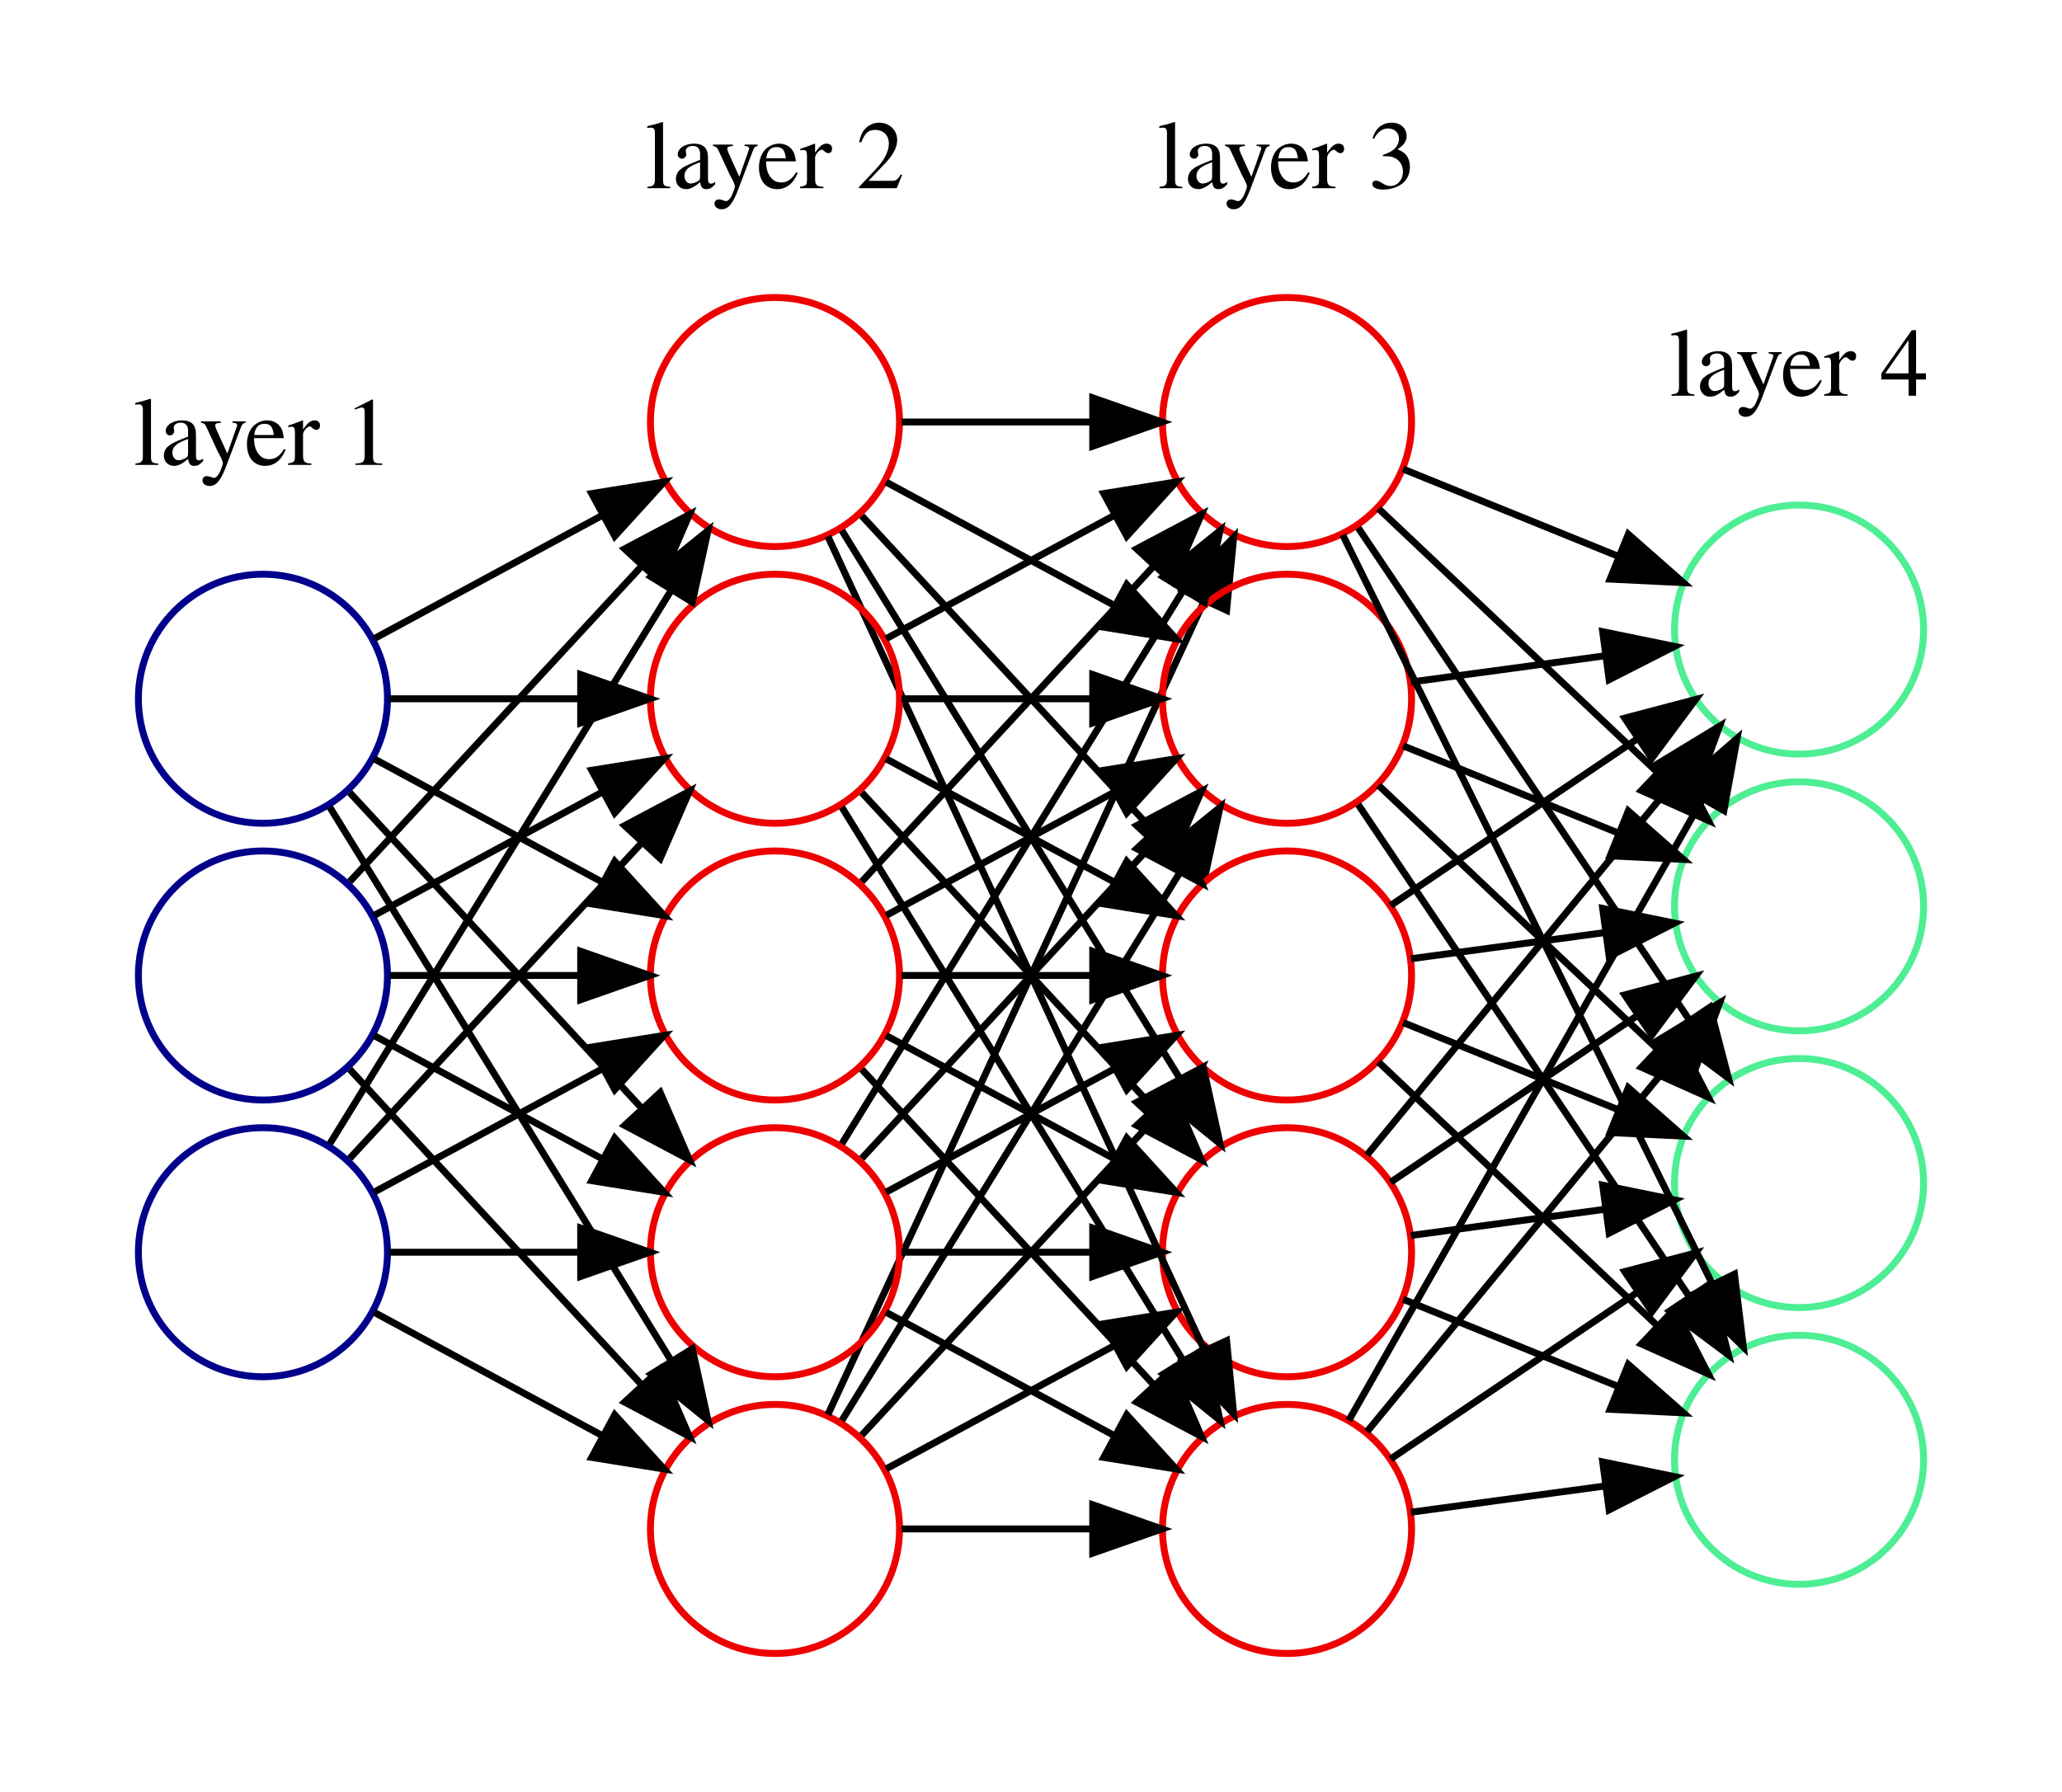
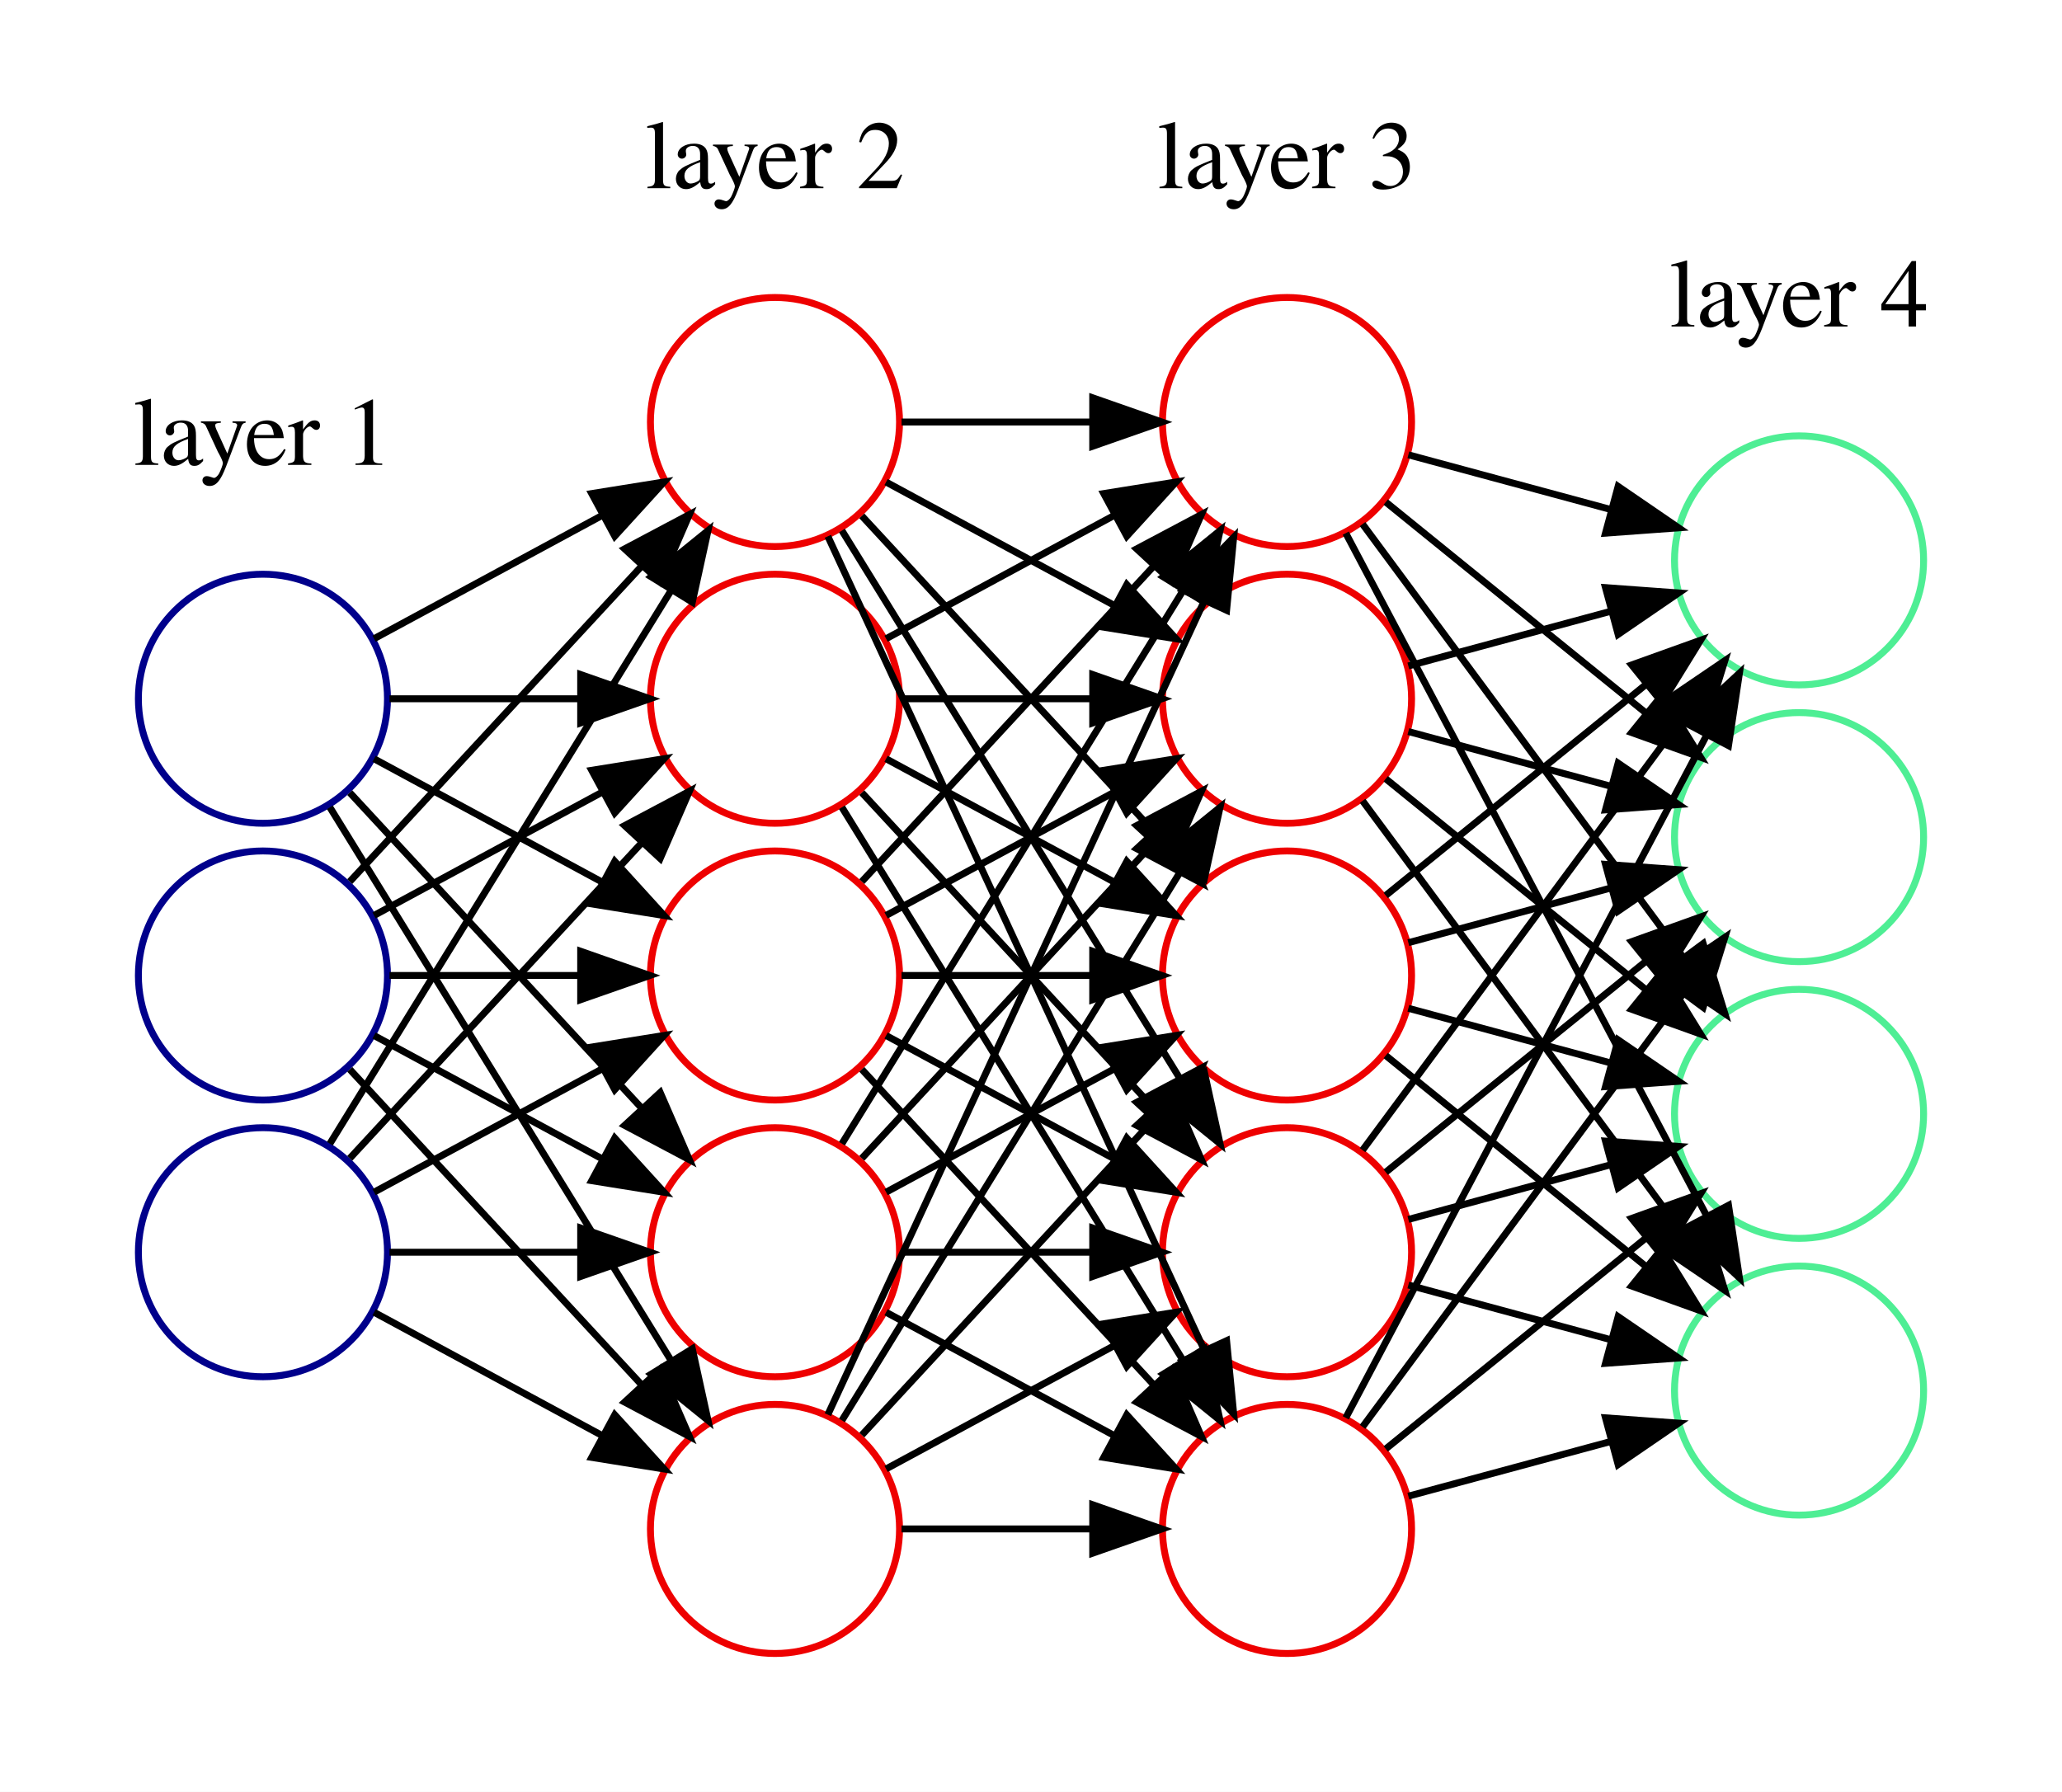
<svg xmlns="http://www.w3.org/2000/svg" width="298pt" height="259pt" viewBox="0.00 0.00 298.00 259.00">
  <g id="graph0" class="graph" transform="scale(1 1) rotate(0) translate(4 255)">
    <polygon fill="#ffffff" stroke="transparent" points="-4,4 -4,-255 294,-255 294,4 -4,4" />
    <g id="clust1" class="cluster">
+       <polygon fill="none" stroke="#ffffff" points="7,-48 7,-203 61,-203 61,-48 7,-48" />
+       <text text-anchor="middle" x="34" y="-187.8" font-family="Times,serif" font-size="14.00" fill="#000000">layer 1</text>
+     </g>
+     <g id="clust2" class="cluster">
      <polygon fill="none" stroke="#ffffff" points="81,-8 81,-243 135,-243 135,-8 81,-8" />
      <text text-anchor="middle" x="108" y="-227.8" font-family="Times,serif" font-size="14.00" fill="#000000">layer 2</text>
    </g>
-     <g id="clust2" class="cluster">
-       <polygon fill="none" stroke="#ffffff" points="7,-48 7,-203 61,-203 61,-48 7,-48" />
-       <text text-anchor="middle" x="34" y="-187.8" font-family="Times,serif" font-size="14.00" fill="#000000">layer 1</text>
-     </g>
    <g id="clust3" class="cluster">
-       <polygon fill="none" stroke="#ffffff" points="229,-18 229,-213 283,-213 283,-18 229,-18" />
-       <text text-anchor="middle" x="256" y="-197.8" font-family="Times,serif" font-size="14.00" fill="#000000">layer 4</text>
-     </g>
-     <g id="clust4" class="cluster">
      <polygon fill="none" stroke="#ffffff" points="155,-8 155,-243 209,-243 209,-8 155,-8" />
      <text text-anchor="middle" x="182" y="-227.8" font-family="Times,serif" font-size="14.00" fill="#000000">layer 3</text>
    </g>
+     <g id="clust4" class="cluster">
+       <polygon fill="none" stroke="#ffffff" points="229,-28 229,-223 283,-223 283,-28 229,-28" />
+       <text text-anchor="middle" x="256" y="-207.8" font-family="Times,serif" font-size="14.00" fill="#000000">layer 4</text>
+     </g>
    <g id="node1" class="node">
+       <ellipse fill="none" stroke="#00008b" cx="34" cy="-114" rx="18" ry="18" />
+     </g>
+     <g id="node4" class="node">
+       <ellipse fill="none" stroke="#ee0000" cx="108" cy="-74" rx="18" ry="18" />
+     </g>
+     <g id="edge1" class="edge">
+       <path fill="none" stroke="#000000" d="M50.057,-105.321C59.657,-100.131 72.062,-93.426 82.929,-87.552" />
+       <polygon fill="#000000" stroke="#000000" points="84.842,-90.497 91.974,-82.662 81.513,-84.339 84.842,-90.497" />
+     </g>
+     <g id="node5" class="node">
      <ellipse fill="none" stroke="#ee0000" cx="108" cy="-34" rx="18" ry="18" />
    </g>
+     <g id="edge2" class="edge">
+       <path fill="none" stroke="#000000" d="M46.553,-100.429C58.104,-87.941 75.409,-69.233 88.714,-54.85" />
+       <polygon fill="#000000" stroke="#000000" points="91.411,-57.088 95.632,-47.37 86.272,-52.335 91.411,-57.088" />
+     </g>
+     <g id="node6" class="node">
+       <ellipse fill="none" stroke="#ee0000" cx="108" cy="-194" rx="18" ry="18" />
+     </g>
+     <g id="edge3" class="edge">
+       <path fill="none" stroke="#000000" d="M46.553,-127.571C58.104,-140.059 75.409,-158.767 88.714,-173.15" />
+       <polygon fill="#000000" stroke="#000000" points="86.272,-175.665 95.632,-180.63 91.411,-170.912 86.272,-175.665" />
+     </g>
+     <g id="node7" class="node">
+       <ellipse fill="none" stroke="#ee0000" cx="108" cy="-154" rx="18" ry="18" />
+     </g>
+     <g id="edge4" class="edge">
+       <path fill="none" stroke="#000000" d="M50.057,-122.679C59.657,-127.869 72.062,-134.574 82.929,-140.448" />
+       <polygon fill="#000000" stroke="#000000" points="81.513,-143.661 91.974,-145.338 84.842,-137.503 81.513,-143.661" />
+     </g>
+     <g id="node8" class="node">
+       <ellipse fill="none" stroke="#ee0000" cx="108" cy="-114" rx="18" ry="18" />
+     </g>
+     <g id="edge5" class="edge">
+       <path fill="none" stroke="#000000" d="M52.292,-114C60.536,-114 70.462,-114 79.638,-114" />
+       <polygon fill="#000000" stroke="#000000" points="79.918,-117.5 89.918,-114 79.918,-110.5 79.918,-117.5" />
+     </g>
+     <g id="node2" class="node">
+       <ellipse fill="none" stroke="#00008b" cx="34" cy="-74" rx="18" ry="18" />
+     </g>
+     <g id="edge6" class="edge">
+       <path fill="none" stroke="#000000" d="M52.292,-74C60.536,-74 70.462,-74 79.638,-74" />
+       <polygon fill="#000000" stroke="#000000" points="79.918,-77.5 89.918,-74 79.918,-70.5 79.918,-77.5" />
+     </g>
+     <g id="edge7" class="edge">
+       <path fill="none" stroke="#000000" d="M50.057,-65.321C59.657,-60.131 72.062,-53.426 82.929,-47.552" />
+       <polygon fill="#000000" stroke="#000000" points="84.842,-50.497 91.974,-42.663 81.513,-44.339 84.842,-50.497" />
+     </g>
+     <g id="edge8" class="edge">
+       <path fill="none" stroke="#000000" d="M43.674,-89.688C56.25,-110.081 78.34,-145.903 93.073,-169.793" />
+       <polygon fill="#000000" stroke="#000000" points="90.095,-171.634 98.323,-178.308 96.054,-167.959 90.095,-171.634" />
+     </g>
+     <g id="edge9" class="edge">
+       <path fill="none" stroke="#000000" d="M46.553,-87.571C58.104,-100.059 75.409,-118.767 88.714,-133.15" />
+       <polygon fill="#000000" stroke="#000000" points="86.272,-135.665 95.632,-140.63 91.411,-130.912 86.272,-135.665" />
+     </g>
+     <g id="edge10" class="edge">
+       <path fill="none" stroke="#000000" d="M50.057,-82.679C59.657,-87.869 72.062,-94.574 82.929,-100.448" />
+       <polygon fill="#000000" stroke="#000000" points="81.513,-103.661 91.974,-105.338 84.842,-97.503 81.513,-103.661" />
+     </g>
+     <g id="node3" class="node">
+       <ellipse fill="none" stroke="#00008b" cx="34" cy="-154" rx="18" ry="18" />
+     </g>
+     <g id="edge11" class="edge">
+       <path fill="none" stroke="#000000" d="M46.553,-140.429C58.104,-127.941 75.409,-109.233 88.714,-94.85" />
+       <polygon fill="#000000" stroke="#000000" points="91.411,-97.088 95.632,-87.371 86.272,-92.335 91.411,-97.088" />
+     </g>
+     <g id="edge12" class="edge">
+       <path fill="none" stroke="#000000" d="M43.674,-138.312C56.25,-117.919 78.34,-82.097 93.073,-58.207" />
+       <polygon fill="#000000" stroke="#000000" points="96.054,-60.041 98.323,-49.692 90.095,-56.366 96.054,-60.041" />
+     </g>
+     <g id="edge13" class="edge">
+       <path fill="none" stroke="#000000" d="M50.057,-162.679C59.657,-167.869 72.062,-174.574 82.929,-180.448" />
+       <polygon fill="#000000" stroke="#000000" points="81.513,-183.661 91.974,-185.338 84.842,-177.503 81.513,-183.661" />
+     </g>
+     <g id="edge14" class="edge">
+       <path fill="none" stroke="#000000" d="M52.292,-154C60.536,-154 70.462,-154 79.638,-154" />
+       <polygon fill="#000000" stroke="#000000" points="79.918,-157.5 89.918,-154 79.918,-150.5 79.918,-157.5" />
+     </g>
+     <g id="edge15" class="edge">
+       <path fill="none" stroke="#000000" d="M50.057,-145.321C59.657,-140.131 72.062,-133.426 82.929,-127.552" />
+       <polygon fill="#000000" stroke="#000000" points="84.842,-130.497 91.974,-122.662 81.513,-124.339 84.842,-130.497" />
+     </g>
+     <g id="node9" class="node">
+       <ellipse fill="none" stroke="#ee0000" cx="182" cy="-74" rx="18" ry="18" />
+     </g>
+     <g id="edge16" class="edge">
+       <path fill="none" stroke="#000000" d="M126.292,-74C134.536,-74 144.462,-74 153.638,-74" />
+       <polygon fill="#000000" stroke="#000000" points="153.918,-77.5 163.918,-74 153.918,-70.5 153.918,-77.5" />
+     </g>
+     <g id="node10" class="node">
+       <ellipse fill="none" stroke="#ee0000" cx="182" cy="-34" rx="18" ry="18" />
+     </g>
+     <g id="edge17" class="edge">
+       <path fill="none" stroke="#000000" d="M124.057,-65.321C133.657,-60.131 146.062,-53.426 156.929,-47.552" />
+       <polygon fill="#000000" stroke="#000000" points="158.842,-50.497 165.974,-42.663 155.513,-44.339 158.842,-50.497" />
+     </g>
+     <g id="node11" class="node">
+       <ellipse fill="none" stroke="#ee0000" cx="182" cy="-194" rx="18" ry="18" />
+     </g>
+     <g id="edge18" class="edge">
+       <path fill="none" stroke="#000000" d="M117.674,-89.688C130.25,-110.081 152.34,-145.903 167.073,-169.793" />
+       <polygon fill="#000000" stroke="#000000" points="164.095,-171.634 172.323,-178.308 170.054,-167.959 164.095,-171.634" />
+     </g>
+     <g id="node12" class="node">
+       <ellipse fill="none" stroke="#ee0000" cx="182" cy="-154" rx="18" ry="18" />
+     </g>
+     <g id="edge19" class="edge">
+       <path fill="none" stroke="#000000" d="M120.553,-87.571C132.104,-100.059 149.409,-118.767 162.714,-133.15" />
+       <polygon fill="#000000" stroke="#000000" points="160.273,-135.665 169.632,-140.63 165.411,-130.912 160.273,-135.665" />
+     </g>
    <g id="node13" class="node">
-       <ellipse fill="none" stroke="#ee0000" cx="182" cy="-74" rx="18" ry="18" />
-     </g>
-     <g id="edge16" class="edge">
+       <ellipse fill="none" stroke="#ee0000" cx="182" cy="-114" rx="18" ry="18" />
+     </g>
+     <g id="edge20" class="edge">
+       <path fill="none" stroke="#000000" d="M124.057,-82.679C133.657,-87.869 146.062,-94.574 156.929,-100.448" />
+       <polygon fill="#000000" stroke="#000000" points="155.513,-103.661 165.974,-105.338 158.842,-97.503 155.513,-103.661" />
+     </g>
+     <g id="edge21" class="edge">
      <path fill="none" stroke="#000000" d="M124.057,-42.679C133.657,-47.869 146.062,-54.574 156.929,-60.448" />
      <polygon fill="#000000" stroke="#000000" points="155.513,-63.661 165.974,-65.338 158.842,-57.503 155.513,-63.661" />
    </g>
-     <g id="node14" class="node">
-       <ellipse fill="none" stroke="#ee0000" cx="182" cy="-34" rx="18" ry="18" />
-     </g>
-     <g id="edge17" class="edge">
+     <g id="edge22" class="edge">
      <path fill="none" stroke="#000000" d="M126.292,-34C134.536,-34 144.462,-34 153.638,-34" />
      <polygon fill="#000000" stroke="#000000" points="153.918,-37.5 163.918,-34 153.918,-30.5 153.918,-37.5" />
    </g>
-     <g id="node15" class="node">
-       <ellipse fill="none" stroke="#ee0000" cx="182" cy="-194" rx="18" ry="18" />
-     </g>
-     <g id="edge18" class="edge">
+     <g id="edge23" class="edge">
      <path fill="none" stroke="#000000" d="M115.641,-50.52C128.547,-78.425 154.754,-135.09 170.09,-168.248" />
      <polygon fill="#000000" stroke="#000000" points="166.916,-169.723 174.29,-177.33 173.269,-166.785 166.916,-169.723" />
    </g>
-     <g id="node16" class="node">
-       <ellipse fill="none" stroke="#ee0000" cx="182" cy="-154" rx="18" ry="18" />
-     </g>
-     <g id="edge19" class="edge">
+     <g id="edge24" class="edge">
      <path fill="none" stroke="#000000" d="M117.674,-49.688C130.25,-70.081 152.34,-105.903 167.073,-129.793" />
      <polygon fill="#000000" stroke="#000000" points="164.095,-131.634 172.323,-138.308 170.054,-127.959 164.095,-131.634" />
    </g>
-     <g id="node17" class="node">
-       <ellipse fill="none" stroke="#ee0000" cx="182" cy="-114" rx="18" ry="18" />
-     </g>
-     <g id="edge20" class="edge">
+     <g id="edge25" class="edge">
      <path fill="none" stroke="#000000" d="M120.553,-47.571C132.104,-60.059 149.409,-78.767 162.714,-93.15" />
      <polygon fill="#000000" stroke="#000000" points="160.273,-95.665 169.632,-100.629 165.411,-90.912 160.273,-95.665" />
    </g>
-     <g id="node2" class="node">
-       <ellipse fill="none" stroke="#ee0000" cx="108" cy="-194" rx="18" ry="18" />
-     </g>
-     <g id="edge21" class="edge">
+     <g id="edge26" class="edge">
      <path fill="none" stroke="#000000" d="M117.674,-178.312C130.25,-157.919 152.34,-122.097 167.073,-98.207" />
      <polygon fill="#000000" stroke="#000000" points="170.054,-100.041 172.323,-89.692 164.095,-96.366 170.054,-100.041" />
    </g>
-     <g id="edge22" class="edge">
+     <g id="edge27" class="edge">
      <path fill="none" stroke="#000000" d="M115.641,-177.48C128.547,-149.575 154.754,-92.91 170.09,-59.752" />
      <polygon fill="#000000" stroke="#000000" points="173.269,-61.215 174.29,-50.67 166.916,-58.277 173.269,-61.215" />
    </g>
-     <g id="edge23" class="edge">
+     <g id="edge28" class="edge">
      <path fill="none" stroke="#000000" d="M126.292,-194C134.536,-194 144.462,-194 153.638,-194" />
      <polygon fill="#000000" stroke="#000000" points="153.918,-197.5 163.918,-194 153.918,-190.5 153.918,-197.5" />
    </g>
-     <g id="edge24" class="edge">
+     <g id="edge29" class="edge">
      <path fill="none" stroke="#000000" d="M124.057,-185.321C133.657,-180.131 146.062,-173.426 156.929,-167.552" />
      <polygon fill="#000000" stroke="#000000" points="158.842,-170.497 165.974,-162.662 155.513,-164.339 158.842,-170.497" />
    </g>
-     <g id="edge25" class="edge">
+     <g id="edge30" class="edge">
      <path fill="none" stroke="#000000" d="M120.553,-180.429C132.104,-167.941 149.409,-149.233 162.714,-134.85" />
      <polygon fill="#000000" stroke="#000000" points="165.411,-137.088 169.632,-127.371 160.273,-132.335 165.411,-137.088" />
    </g>
-     <g id="node3" class="node">
-       <ellipse fill="none" stroke="#ee0000" cx="108" cy="-154" rx="18" ry="18" />
-     </g>
-     <g id="edge26" class="edge">
+     <g id="edge31" class="edge">
      <path fill="none" stroke="#000000" d="M120.553,-140.429C132.104,-127.941 149.409,-109.233 162.714,-94.85" />
      <polygon fill="#000000" stroke="#000000" points="165.411,-97.088 169.632,-87.371 160.273,-92.335 165.411,-97.088" />
    </g>
-     <g id="edge27" class="edge">
+     <g id="edge32" class="edge">
      <path fill="none" stroke="#000000" d="M117.674,-138.312C130.25,-117.919 152.34,-82.097 167.073,-58.207" />
      <polygon fill="#000000" stroke="#000000" points="170.054,-60.041 172.323,-49.692 164.095,-56.366 170.054,-60.041" />
    </g>
-     <g id="edge28" class="edge">
+     <g id="edge33" class="edge">
      <path fill="none" stroke="#000000" d="M124.057,-162.679C133.657,-167.869 146.062,-174.574 156.929,-180.448" />
      <polygon fill="#000000" stroke="#000000" points="155.513,-183.661 165.974,-185.338 158.842,-177.503 155.513,-183.661" />
    </g>
-     <g id="edge29" class="edge">
+     <g id="edge34" class="edge">
      <path fill="none" stroke="#000000" d="M126.292,-154C134.536,-154 144.462,-154 153.638,-154" />
      <polygon fill="#000000" stroke="#000000" points="153.918,-157.5 163.918,-154 153.918,-150.5 153.918,-157.5" />
    </g>
-     <g id="edge30" class="edge">
+     <g id="edge35" class="edge">
      <path fill="none" stroke="#000000" d="M124.057,-145.321C133.657,-140.131 146.062,-133.426 156.929,-127.552" />
      <polygon fill="#000000" stroke="#000000" points="158.842,-130.497 165.974,-122.662 155.513,-124.339 158.842,-130.497" />
    </g>
-     <g id="node4" class="node">
-       <ellipse fill="none" stroke="#ee0000" cx="108" cy="-114" rx="18" ry="18" />
-     </g>
-     <g id="edge31" class="edge">
+     <g id="edge36" class="edge">
      <path fill="none" stroke="#000000" d="M124.057,-105.321C133.657,-100.131 146.062,-93.426 156.929,-87.552" />
      <polygon fill="#000000" stroke="#000000" points="158.842,-90.497 165.974,-82.662 155.513,-84.339 158.842,-90.497" />
    </g>
-     <g id="edge32" class="edge">
+     <g id="edge37" class="edge">
      <path fill="none" stroke="#000000" d="M120.553,-100.429C132.104,-87.941 149.409,-69.233 162.714,-54.85" />
      <polygon fill="#000000" stroke="#000000" points="165.411,-57.088 169.632,-47.37 160.273,-52.335 165.411,-57.088" />
    </g>
-     <g id="edge33" class="edge">
+     <g id="edge38" class="edge">
      <path fill="none" stroke="#000000" d="M120.553,-127.571C132.104,-140.059 149.409,-158.767 162.714,-173.15" />
      <polygon fill="#000000" stroke="#000000" points="160.273,-175.665 169.632,-180.63 165.411,-170.912 160.273,-175.665" />
    </g>
-     <g id="edge34" class="edge">
+     <g id="edge39" class="edge">
      <path fill="none" stroke="#000000" d="M124.057,-122.679C133.657,-127.869 146.062,-134.574 156.929,-140.448" />
      <polygon fill="#000000" stroke="#000000" points="155.513,-143.661 165.974,-145.338 158.842,-137.503 155.513,-143.661" />
    </g>
-     <g id="edge35" class="edge">
+     <g id="edge40" class="edge">
      <path fill="none" stroke="#000000" d="M126.292,-114C134.536,-114 144.462,-114 153.638,-114" />
      <polygon fill="#000000" stroke="#000000" points="153.918,-117.5 163.918,-114 153.918,-110.5 153.918,-117.5" />
    </g>
-     <g id="node5" class="node">
-       <ellipse fill="none" stroke="#ee0000" cx="108" cy="-74" rx="18" ry="18" />
-     </g>
-     <g id="edge36" class="edge">
-       <path fill="none" stroke="#000000" d="M126.292,-74C134.536,-74 144.462,-74 153.638,-74" />
-       <polygon fill="#000000" stroke="#000000" points="153.918,-77.5 163.918,-74 153.918,-70.5 153.918,-77.5" />
-     </g>
-     <g id="edge37" class="edge">
-       <path fill="none" stroke="#000000" d="M124.057,-65.321C133.657,-60.131 146.062,-53.426 156.929,-47.552" />
-       <polygon fill="#000000" stroke="#000000" points="158.842,-50.497 165.974,-42.663 155.513,-44.339 158.842,-50.497" />
-     </g>
-     <g id="edge38" class="edge">
-       <path fill="none" stroke="#000000" d="M117.674,-89.688C130.25,-110.081 152.34,-145.903 167.073,-169.793" />
-       <polygon fill="#000000" stroke="#000000" points="164.095,-171.634 172.323,-178.308 170.054,-167.959 164.095,-171.634" />
-     </g>
-     <g id="edge39" class="edge">
-       <path fill="none" stroke="#000000" d="M120.553,-87.571C132.104,-100.059 149.409,-118.767 162.714,-133.15" />
-       <polygon fill="#000000" stroke="#000000" points="160.273,-135.665 169.632,-140.63 165.411,-130.912 160.273,-135.665" />
-     </g>
-     <g id="edge40" class="edge">
-       <path fill="none" stroke="#000000" d="M124.057,-82.679C133.657,-87.869 146.062,-94.574 156.929,-100.448" />
-       <polygon fill="#000000" stroke="#000000" points="155.513,-103.661 165.974,-105.338 158.842,-97.503 155.513,-103.661" />
-     </g>
-     <g id="node6" class="node">
-       <ellipse fill="none" stroke="#00008b" cx="34" cy="-114" rx="18" ry="18" />
-     </g>
-     <g id="edge1" class="edge">
-       <path fill="none" stroke="#000000" d="M46.553,-100.429C58.104,-87.941 75.409,-69.233 88.714,-54.85" />
-       <polygon fill="#000000" stroke="#000000" points="91.411,-57.088 95.632,-47.37 86.272,-52.335 91.411,-57.088" />
-     </g>
-     <g id="edge2" class="edge">
-       <path fill="none" stroke="#000000" d="M46.553,-127.571C58.104,-140.059 75.409,-158.767 88.714,-173.15" />
-       <polygon fill="#000000" stroke="#000000" points="86.272,-175.665 95.632,-180.63 91.411,-170.912 86.272,-175.665" />
-     </g>
-     <g id="edge3" class="edge">
-       <path fill="none" stroke="#000000" d="M50.057,-122.679C59.657,-127.869 72.062,-134.574 82.929,-140.448" />
-       <polygon fill="#000000" stroke="#000000" points="81.513,-143.661 91.974,-145.338 84.842,-137.503 81.513,-143.661" />
-     </g>
-     <g id="edge4" class="edge">
-       <path fill="none" stroke="#000000" d="M52.292,-114C60.536,-114 70.462,-114 79.638,-114" />
-       <polygon fill="#000000" stroke="#000000" points="79.918,-117.5 89.918,-114 79.918,-110.5 79.918,-117.5" />
-     </g>
-     <g id="edge5" class="edge">
-       <path fill="none" stroke="#000000" d="M50.057,-105.321C59.657,-100.131 72.062,-93.426 82.929,-87.552" />
-       <polygon fill="#000000" stroke="#000000" points="84.842,-90.497 91.974,-82.662 81.513,-84.339 84.842,-90.497" />
-     </g>
-     <g id="node7" class="node">
-       <ellipse fill="none" stroke="#00008b" cx="34" cy="-74" rx="18" ry="18" />
-     </g>
-     <g id="edge6" class="edge">
-       <path fill="none" stroke="#000000" d="M50.057,-65.321C59.657,-60.131 72.062,-53.426 82.929,-47.552" />
-       <polygon fill="#000000" stroke="#000000" points="84.842,-50.497 91.974,-42.663 81.513,-44.339 84.842,-50.497" />
-     </g>
-     <g id="edge7" class="edge">
-       <path fill="none" stroke="#000000" d="M43.674,-89.688C56.25,-110.081 78.34,-145.903 93.073,-169.793" />
-       <polygon fill="#000000" stroke="#000000" points="90.095,-171.634 98.323,-178.308 96.054,-167.959 90.095,-171.634" />
-     </g>
-     <g id="edge8" class="edge">
-       <path fill="none" stroke="#000000" d="M46.553,-87.571C58.104,-100.059 75.409,-118.767 88.714,-133.15" />
-       <polygon fill="#000000" stroke="#000000" points="86.272,-135.665 95.632,-140.63 91.411,-130.912 86.272,-135.665" />
-     </g>
-     <g id="edge9" class="edge">
-       <path fill="none" stroke="#000000" d="M50.057,-82.679C59.657,-87.869 72.062,-94.574 82.929,-100.448" />
-       <polygon fill="#000000" stroke="#000000" points="81.513,-103.661 91.974,-105.338 84.842,-97.503 81.513,-103.661" />
-     </g>
-     <g id="edge10" class="edge">
-       <path fill="none" stroke="#000000" d="M52.292,-74C60.536,-74 70.462,-74 79.638,-74" />
-       <polygon fill="#000000" stroke="#000000" points="79.918,-77.5 89.918,-74 79.918,-70.5 79.918,-77.5" />
-     </g>
-     <g id="node8" class="node">
-       <ellipse fill="none" stroke="#00008b" cx="34" cy="-154" rx="18" ry="18" />
-     </g>
-     <g id="edge11" class="edge">
-       <path fill="none" stroke="#000000" d="M43.674,-138.312C56.25,-117.919 78.34,-82.097 93.073,-58.207" />
-       <polygon fill="#000000" stroke="#000000" points="96.054,-60.041 98.323,-49.692 90.095,-56.366 96.054,-60.041" />
-     </g>
-     <g id="edge12" class="edge">
-       <path fill="none" stroke="#000000" d="M50.057,-162.679C59.657,-167.869 72.062,-174.574 82.929,-180.448" />
-       <polygon fill="#000000" stroke="#000000" points="81.513,-183.661 91.974,-185.338 84.842,-177.503 81.513,-183.661" />
-     </g>
-     <g id="edge13" class="edge">
-       <path fill="none" stroke="#000000" d="M52.292,-154C60.536,-154 70.462,-154 79.638,-154" />
-       <polygon fill="#000000" stroke="#000000" points="79.918,-157.5 89.918,-154 79.918,-150.5 79.918,-157.5" />
-     </g>
-     <g id="edge14" class="edge">
-       <path fill="none" stroke="#000000" d="M50.057,-145.321C59.657,-140.131 72.062,-133.426 82.929,-127.552" />
-       <polygon fill="#000000" stroke="#000000" points="84.842,-130.497 91.974,-122.662 81.513,-124.339 84.842,-130.497" />
-     </g>
-     <g id="edge15" class="edge">
-       <path fill="none" stroke="#000000" d="M46.553,-140.429C58.104,-127.941 75.409,-109.233 88.714,-94.85" />
-       <polygon fill="#000000" stroke="#000000" points="91.411,-97.088 95.632,-87.371 86.272,-92.335 91.411,-97.088" />
-     </g>
-     <g id="node9" class="node">
-       <ellipse fill="none" stroke="#4eee94" cx="256" cy="-164" rx="18" ry="18" />
-     </g>
-     <g id="node10" class="node">
-       <ellipse fill="none" stroke="#4eee94" cx="256" cy="-124" rx="18" ry="18" />
-     </g>
-     <g id="node11" class="node">
-       <ellipse fill="none" stroke="#4eee94" cx="256" cy="-84" rx="18" ry="18" />
-     </g>
-     <g id="node12" class="node">
-       <ellipse fill="none" stroke="#4eee94" cx="256" cy="-44" rx="18" ry="18" />
+     <g id="node14" class="node">
+       <ellipse fill="none" stroke="#4eee94" cx="256" cy="-174" rx="18" ry="18" />
    </g>
    <g id="edge41" class="edge">
-       <path fill="none" stroke="#000000" d="M193.562,-88.062C205.401,-102.461 223.974,-125.049 237.789,-141.851" />
-       <polygon fill="#000000" stroke="#000000" points="235.464,-144.535 244.519,-150.036 240.871,-140.089 235.464,-144.535" />
+       <path fill="none" stroke="#000000" d="M192.919,-88.755C205.121,-105.245 225.024,-132.141 239.21,-151.31" />
+       <polygon fill="#000000" stroke="#000000" points="236.515,-153.553 245.277,-159.509 242.142,-149.389 236.515,-153.553" />
+     </g>
+     <g id="node15" class="node">
+       <ellipse fill="none" stroke="#4eee94" cx="256" cy="-134" rx="18" ry="18" />
    </g>
    <g id="edge42" class="edge">
-       <path fill="none" stroke="#000000" d="M196.975,-84.118C207.206,-91.031 220.969,-100.33 232.632,-108.21" />
-       <polygon fill="#000000" stroke="#000000" points="230.802,-111.198 241.047,-113.897 234.721,-105.398 230.802,-111.198" />
+       <path fill="none" stroke="#000000" d="M196.268,-85.569C206.915,-94.201 221.661,-106.158 233.838,-116.031" />
+       <polygon fill="#000000" stroke="#000000" points="231.804,-118.888 241.776,-122.467 236.213,-113.45 231.804,-118.888" />
+     </g>
+     <g id="node16" class="node">
+       <ellipse fill="none" stroke="#4eee94" cx="256" cy="-94" rx="18" ry="18" />
    </g>
    <g id="edge43" class="edge">
-       <path fill="none" stroke="#000000" d="M199.913,-76.421C208.304,-77.555 218.499,-78.932 227.883,-80.201" />
-       <polygon fill="#000000" stroke="#000000" points="227.617,-83.696 237.995,-81.567 228.554,-76.759 227.617,-83.696" />
+       <path fill="none" stroke="#000000" d="M199.537,-78.74C208.292,-81.106 219.079,-84.022 228.872,-86.668" />
+       <polygon fill="#000000" stroke="#000000" points="228.022,-90.064 238.589,-89.294 229.849,-83.306 228.022,-90.064" />
+     </g>
+     <g id="node17" class="node">
+       <ellipse fill="none" stroke="#4eee94" cx="256" cy="-54" rx="18" ry="18" />
    </g>
    <g id="edge44" class="edge">
-       <path fill="none" stroke="#000000" d="M198.792,-67.192C207.969,-63.472 219.54,-58.781 229.869,-54.593" />
-       <polygon fill="#000000" stroke="#000000" points="231.322,-57.781 239.275,-50.781 228.692,-51.294 231.322,-57.781" />
+       <path fill="none" stroke="#000000" d="M199.537,-69.26C208.292,-66.894 219.079,-63.978 228.872,-61.332" />
+       <polygon fill="#000000" stroke="#000000" points="229.849,-64.694 238.589,-58.706 228.022,-57.936 229.849,-64.694" />
    </g>
    <g id="edge45" class="edge">
-       <path fill="none" stroke="#000000" d="M190.926,-49.681C203.594,-71.935 226.911,-112.898 241.923,-139.27" />
-       <polygon fill="#000000" stroke="#000000" points="239.054,-141.304 247.042,-148.263 245.137,-137.841 239.054,-141.304" />
+       <path fill="none" stroke="#000000" d="M190.489,-50.06C203.245,-74.194 227.474,-120.032 242.623,-148.692" />
+       <polygon fill="#000000" stroke="#000000" points="239.615,-150.491 247.382,-157.696 245.804,-147.22 239.615,-150.491" />
    </g>
    <g id="edge46" class="edge">
-       <path fill="none" stroke="#000000" d="M193.562,-48.062C205.401,-62.461 223.974,-85.049 237.789,-101.851" />
-       <polygon fill="#000000" stroke="#000000" points="235.464,-104.535 244.519,-110.036 240.871,-100.089 235.464,-104.535" />
+       <path fill="none" stroke="#000000" d="M192.919,-48.755C205.121,-65.245 225.024,-92.141 239.21,-111.31" />
+       <polygon fill="#000000" stroke="#000000" points="236.515,-113.553 245.277,-119.509 242.142,-109.389 236.515,-113.553" />
    </g>
    <g id="edge47" class="edge">
-       <path fill="none" stroke="#000000" d="M196.975,-44.118C207.206,-51.031 220.969,-60.33 232.632,-68.21" />
-       <polygon fill="#000000" stroke="#000000" points="230.802,-71.198 241.047,-73.897 234.721,-65.398 230.802,-71.198" />
+       <path fill="none" stroke="#000000" d="M196.268,-45.569C206.915,-54.201 221.661,-66.158 233.838,-76.031" />
+       <polygon fill="#000000" stroke="#000000" points="231.804,-78.888 241.776,-82.467 236.213,-73.45 231.804,-78.888" />
    </g>
    <g id="edge48" class="edge">
-       <path fill="none" stroke="#000000" d="M199.913,-36.421C208.304,-37.555 218.499,-38.932 227.883,-40.2" />
-       <polygon fill="#000000" stroke="#000000" points="227.617,-43.696 237.995,-41.567 228.554,-36.759 227.617,-43.696" />
+       <path fill="none" stroke="#000000" d="M199.537,-38.74C208.292,-41.106 219.079,-44.022 228.872,-46.668" />
+       <polygon fill="#000000" stroke="#000000" points="228.022,-50.064 238.589,-49.294 229.849,-43.306 228.022,-50.064" />
    </g>
    <g id="edge49" class="edge">
-       <path fill="none" stroke="#000000" d="M198.792,-187.192C207.969,-183.472 219.54,-178.781 229.869,-174.594" />
-       <polygon fill="#000000" stroke="#000000" points="231.322,-177.781 239.275,-170.78 228.692,-171.294 231.322,-177.781" />
+       <path fill="none" stroke="#000000" d="M199.537,-189.26C208.292,-186.894 219.079,-183.978 228.872,-181.332" />
+       <polygon fill="#000000" stroke="#000000" points="229.849,-184.694 238.589,-178.706 228.022,-177.936 229.849,-184.694" />
    </g>
    <g id="edge50" class="edge">
-       <path fill="none" stroke="#000000" d="M195.23,-181.485C206.384,-170.934 222.537,-155.655 235.386,-143.5" />
-       <polygon fill="#000000" stroke="#000000" points="238.025,-145.821 242.885,-136.406 233.215,-140.736 238.025,-145.821" />
+       <path fill="none" stroke="#000000" d="M196.268,-182.431C206.915,-173.799 221.661,-161.842 233.838,-151.969" />
+       <polygon fill="#000000" stroke="#000000" points="236.213,-154.55 241.776,-145.533 231.804,-149.113 236.213,-154.55" />
    </g>
    <g id="edge51" class="edge">
-       <path fill="none" stroke="#000000" d="M192.289,-178.705C204.66,-160.316 225.56,-129.248 240.033,-107.735" />
-       <polygon fill="#000000" stroke="#000000" points="243.12,-109.416 245.798,-99.165 237.312,-105.509 243.12,-109.416" />
+       <path fill="none" stroke="#000000" d="M192.919,-179.245C205.121,-162.755 225.024,-135.859 239.21,-116.69" />
+       <polygon fill="#000000" stroke="#000000" points="242.142,-118.611 245.277,-108.491 236.515,-114.447 242.142,-118.611" />
    </g>
    <g id="edge52" class="edge">
-       <path fill="none" stroke="#000000" d="M190.06,-177.662C202.905,-151.626 228.12,-100.514 243.375,-69.591" />
-       <polygon fill="#000000" stroke="#000000" points="246.664,-70.835 247.95,-60.318 240.387,-67.738 246.664,-70.835" />
+       <path fill="none" stroke="#000000" d="M190.489,-177.94C203.245,-153.806 227.474,-107.968 242.623,-79.308" />
+       <polygon fill="#000000" stroke="#000000" points="245.804,-80.78 247.382,-70.304 239.615,-77.509 245.804,-80.78" />
    </g>
    <g id="edge53" class="edge">
-       <path fill="none" stroke="#000000" d="M199.913,-156.421C208.304,-157.555 218.499,-158.932 227.883,-160.201" />
-       <polygon fill="#000000" stroke="#000000" points="227.617,-163.696 237.995,-161.567 228.554,-156.759 227.617,-163.696" />
+       <path fill="none" stroke="#000000" d="M199.537,-158.74C208.292,-161.106 219.079,-164.022 228.872,-166.668" />
+       <polygon fill="#000000" stroke="#000000" points="228.022,-170.064 238.589,-169.294 229.849,-163.306 228.022,-170.064" />
    </g>
    <g id="edge54" class="edge">
-       <path fill="none" stroke="#000000" d="M198.792,-147.192C207.969,-143.472 219.54,-138.781 229.869,-134.594" />
-       <polygon fill="#000000" stroke="#000000" points="231.322,-137.781 239.275,-130.78 228.692,-131.294 231.322,-137.781" />
+       <path fill="none" stroke="#000000" d="M199.537,-149.26C208.292,-146.894 219.079,-143.978 228.872,-141.332" />
+       <polygon fill="#000000" stroke="#000000" points="229.849,-144.694 238.589,-138.706 228.022,-137.936 229.849,-144.694" />
    </g>
    <g id="edge55" class="edge">
-       <path fill="none" stroke="#000000" d="M195.23,-141.485C206.384,-130.934 222.537,-115.654 235.386,-103.5" />
-       <polygon fill="#000000" stroke="#000000" points="238.025,-105.821 242.885,-96.406 233.215,-100.736 238.025,-105.821" />
+       <path fill="none" stroke="#000000" d="M196.268,-142.431C206.915,-133.799 221.661,-121.842 233.838,-111.969" />
+       <polygon fill="#000000" stroke="#000000" points="236.213,-114.55 241.776,-105.533 231.804,-109.112 236.213,-114.55" />
    </g>
    <g id="edge56" class="edge">
-       <path fill="none" stroke="#000000" d="M192.289,-138.705C204.66,-120.316 225.56,-89.248 240.033,-67.735" />
-       <polygon fill="#000000" stroke="#000000" points="243.12,-69.416 245.798,-59.165 237.312,-65.509 243.12,-69.416" />
+       <path fill="none" stroke="#000000" d="M192.919,-139.245C205.121,-122.755 225.024,-95.859 239.21,-76.69" />
+       <polygon fill="#000000" stroke="#000000" points="242.142,-78.611 245.277,-68.491 236.515,-74.447 242.142,-78.611" />
    </g>
    <g id="edge57" class="edge">
-       <path fill="none" stroke="#000000" d="M196.975,-124.118C207.206,-131.031 220.969,-140.33 232.632,-148.21" />
-       <polygon fill="#000000" stroke="#000000" points="230.802,-151.198 241.047,-153.897 234.721,-145.398 230.802,-151.198" />
+       <path fill="none" stroke="#000000" d="M196.268,-125.569C206.915,-134.201 221.661,-146.158 233.838,-156.031" />
+       <polygon fill="#000000" stroke="#000000" points="231.804,-158.887 241.776,-162.467 236.213,-153.45 231.804,-158.887" />
    </g>
    <g id="edge58" class="edge">
-       <path fill="none" stroke="#000000" d="M199.913,-116.421C208.304,-117.555 218.499,-118.932 227.883,-120.201" />
-       <polygon fill="#000000" stroke="#000000" points="227.617,-123.696 237.995,-121.567 228.554,-116.759 227.617,-123.696" />
+       <path fill="none" stroke="#000000" d="M199.537,-118.74C208.292,-121.106 219.079,-124.022 228.872,-126.668" />
+       <polygon fill="#000000" stroke="#000000" points="228.022,-130.064 238.589,-129.294 229.849,-123.306 228.022,-130.064" />
    </g>
    <g id="edge59" class="edge">
-       <path fill="none" stroke="#000000" d="M198.792,-107.192C207.969,-103.472 219.54,-98.781 229.869,-94.594" />
-       <polygon fill="#000000" stroke="#000000" points="231.322,-97.781 239.275,-90.781 228.692,-91.294 231.322,-97.781" />
+       <path fill="none" stroke="#000000" d="M199.537,-109.26C208.292,-106.894 219.079,-103.978 228.872,-101.332" />
+       <polygon fill="#000000" stroke="#000000" points="229.849,-104.694 238.589,-98.706 228.022,-97.936 229.849,-104.694" />
    </g>
    <g id="edge60" class="edge">
-       <path fill="none" stroke="#000000" d="M195.23,-101.485C206.384,-90.934 222.537,-75.654 235.386,-63.5" />
-       <polygon fill="#000000" stroke="#000000" points="238.025,-65.821 242.885,-56.406 233.215,-60.736 238.025,-65.821" />
+       <path fill="none" stroke="#000000" d="M196.268,-102.431C206.915,-93.799 221.661,-81.842 233.838,-71.969" />
+       <polygon fill="#000000" stroke="#000000" points="236.213,-74.55 241.776,-65.533 231.804,-69.112 236.213,-74.55" />
    </g>
  </g>
</svg>
